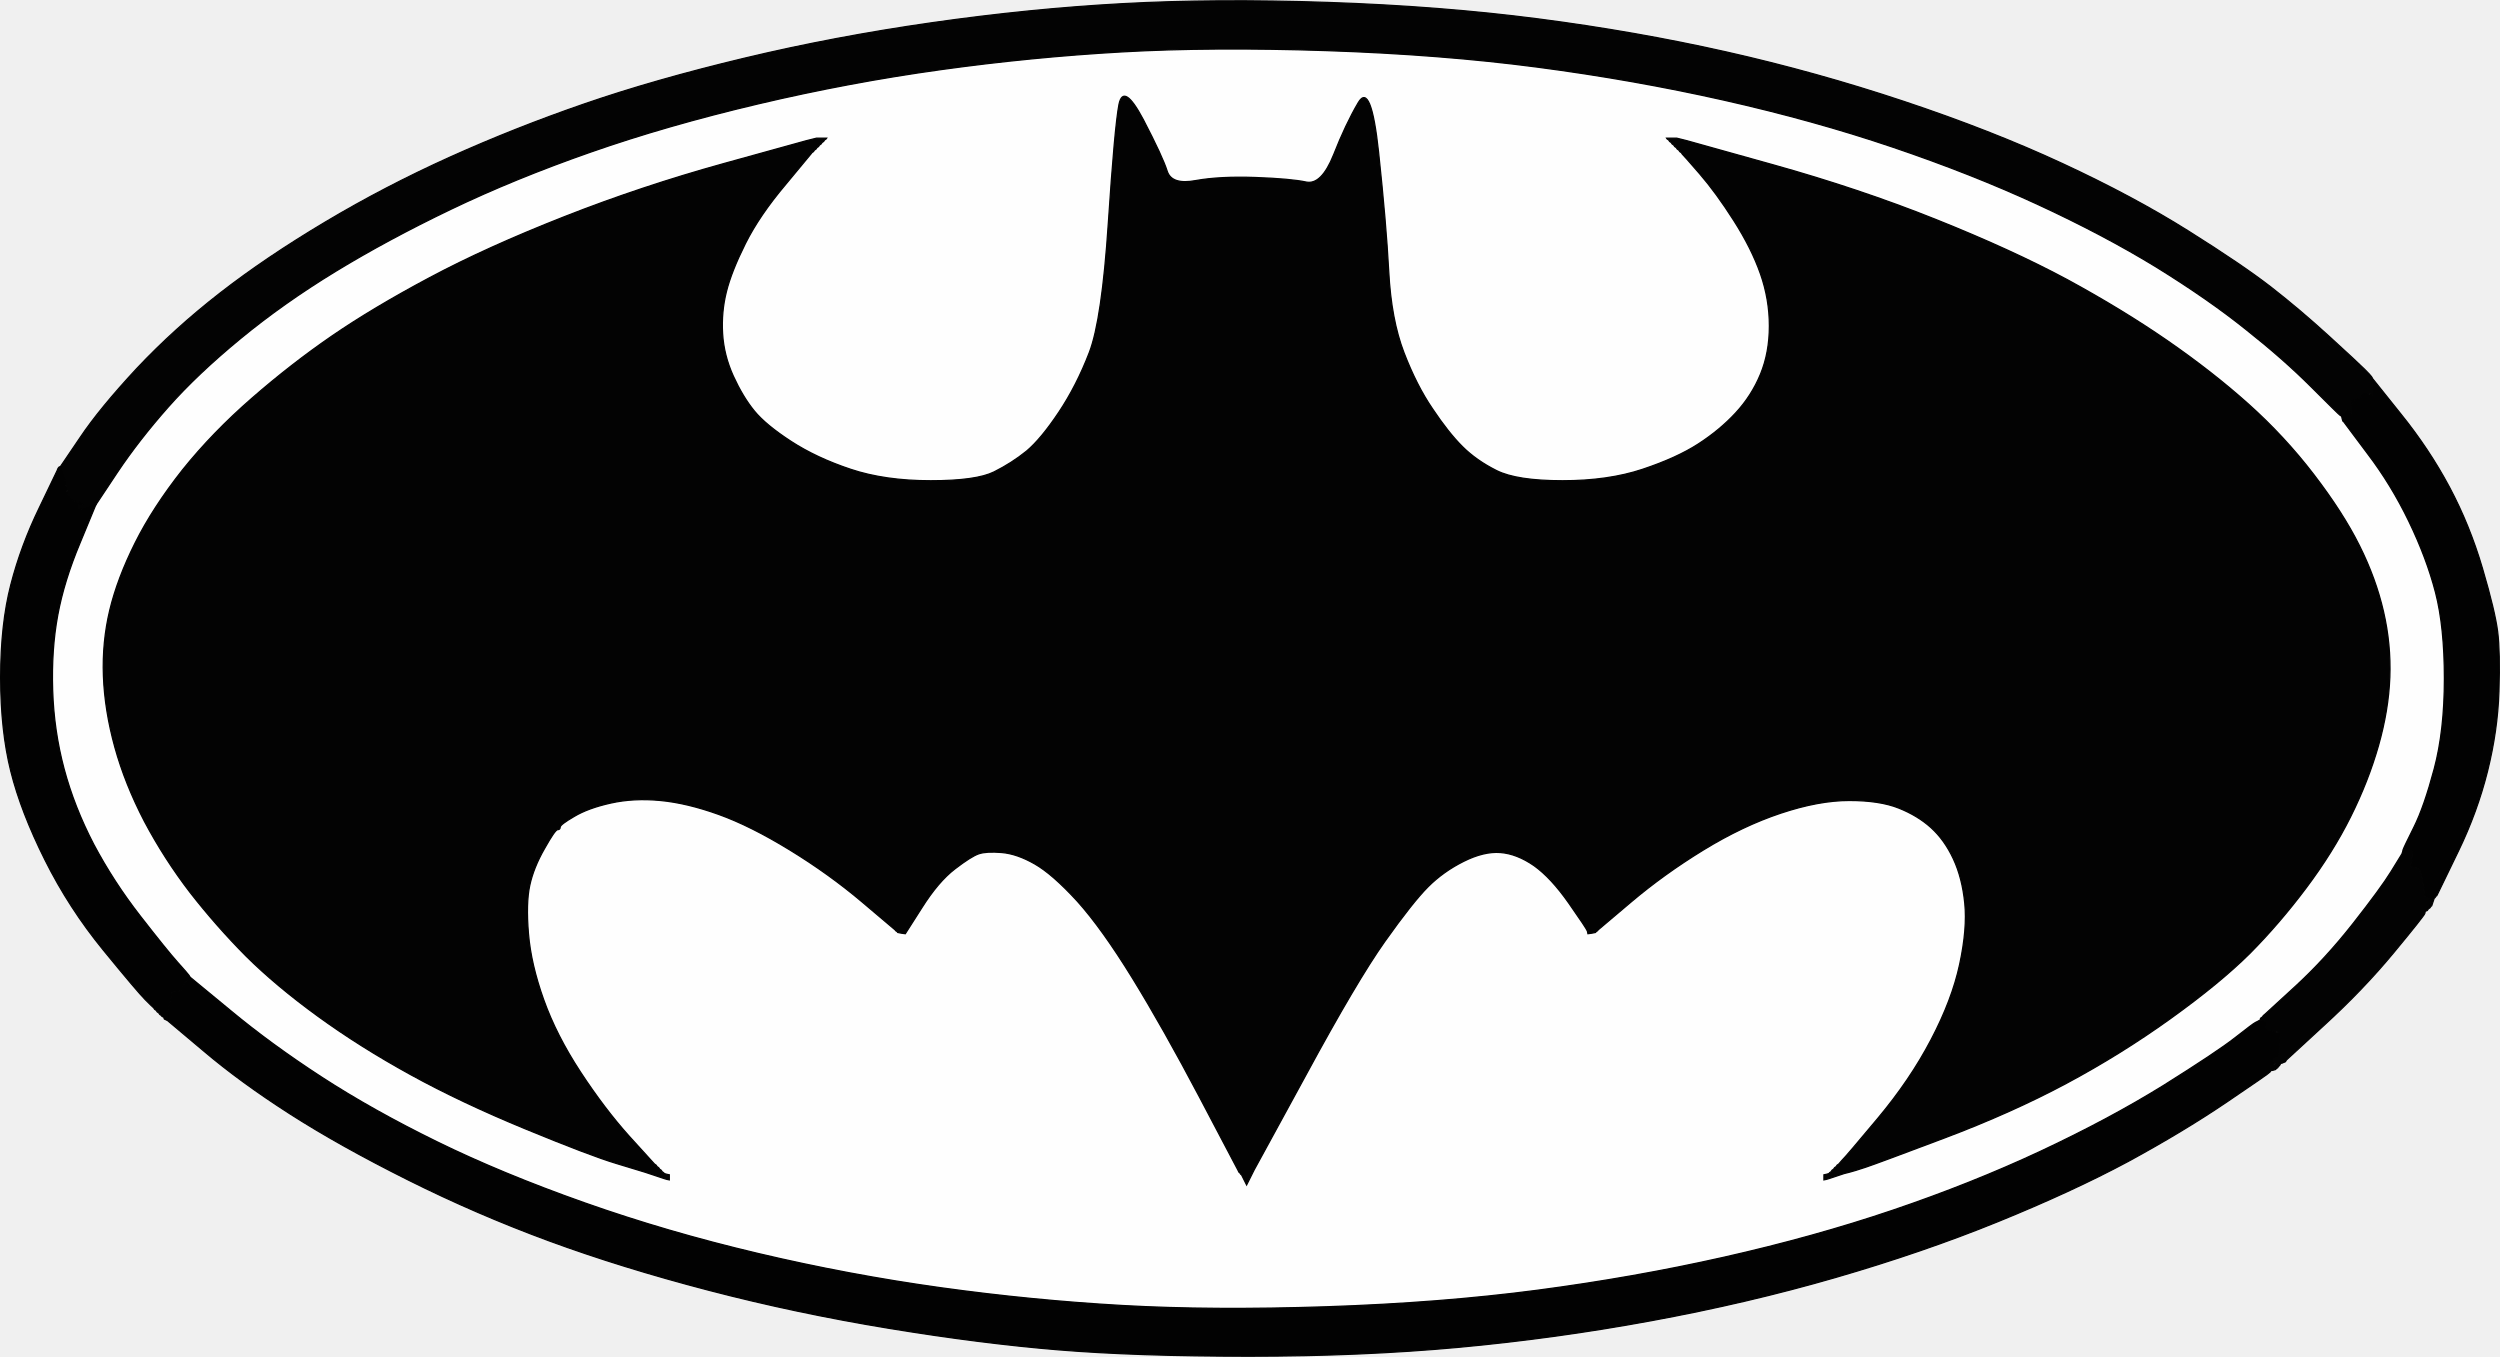
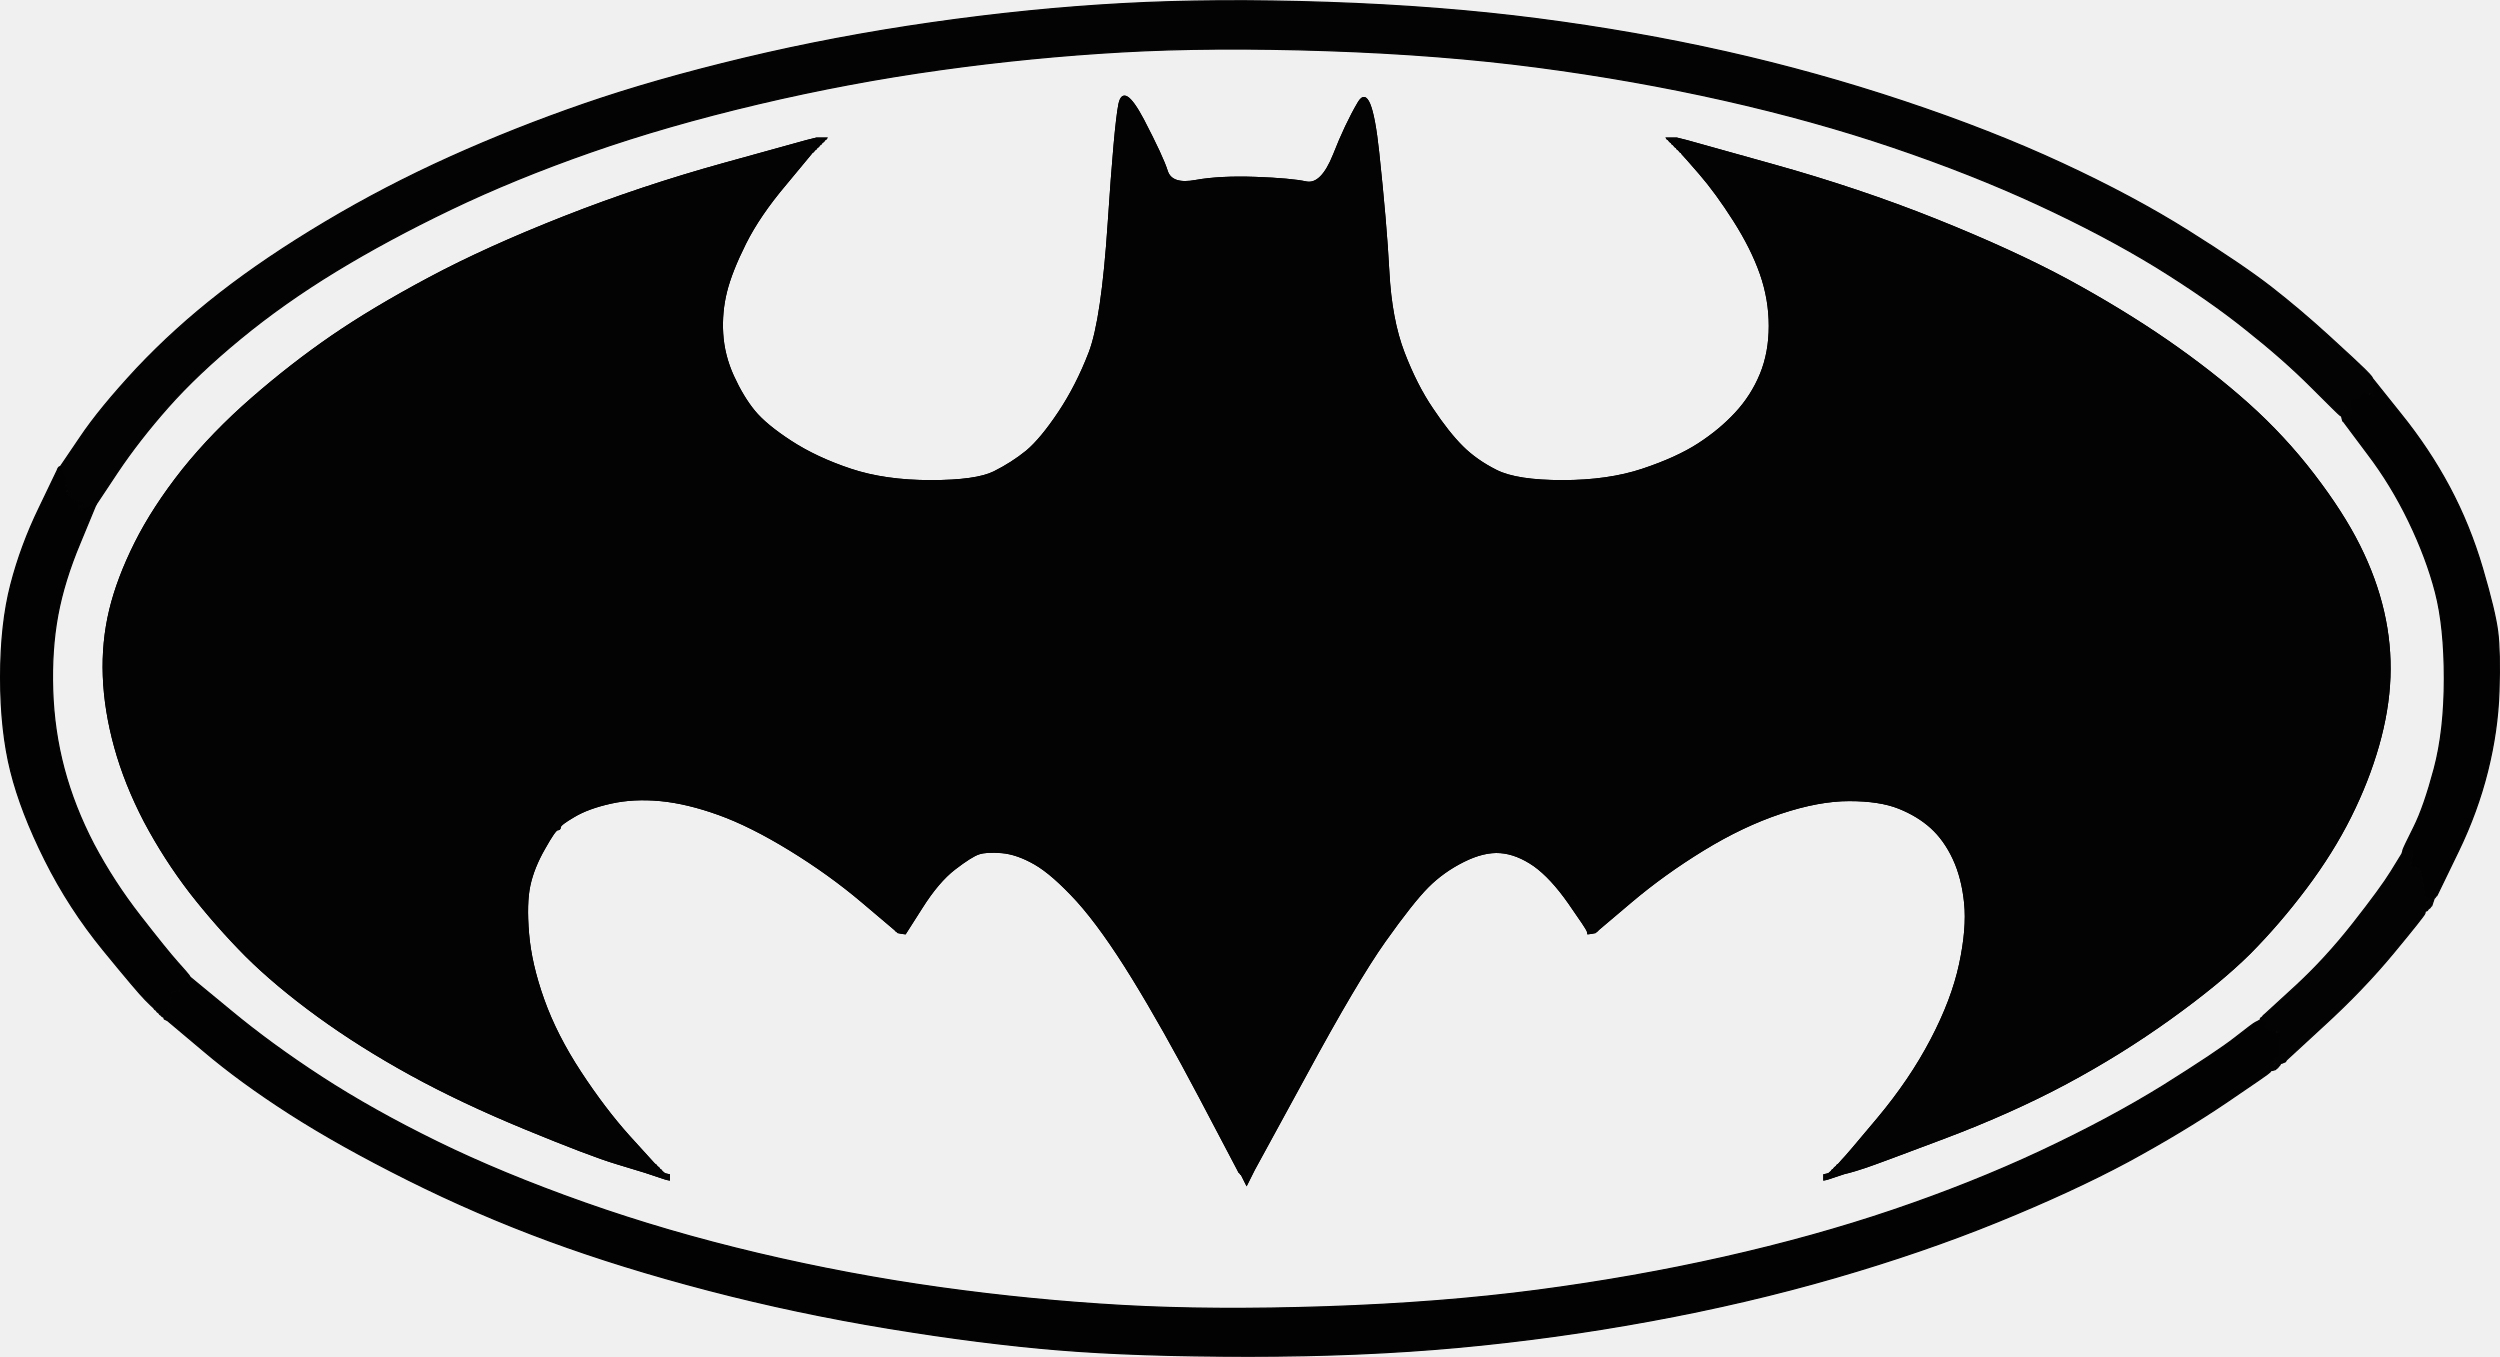
<svg xmlns="http://www.w3.org/2000/svg" width="2500" height="1357" viewBox="29.25 42.107 985.166 534.643">
  <path d="M692.199 102.8l-.199-.3-.2-.3-.3-.2-.301-.2-.199-.3-.2-.3-.3-.2-.301-.2-.199-.3-.2-.3-.3-.2-.301-.2-.199-.3-.2-.3-.3-.2-.301-.2-.199-.3-.2-.3-.3-.2-.301-.2-.199-.3-.2-.3-.3-.2-.301-.2-.199-.3h4l2 .5 2 .5 34 9.5c22.666 6.333 44 13.5 64 21.5s37.267 15.9 51.8 23.7c14.467 7.866 27.6 15.866 39.399 24 11.867 8.2 22.533 16.533 32 25 9.533 8.533 18.134 17.8 25.801 27.8 7.666 10 13.666 19.333 18 28 4.333 8.667 7.5 17.333 9.5 26s2.833 17.333 2.5 26c-.334 8.666-1.834 17.666-4.5 27-2.667 9.334-6.334 18.666-11 28-4.667 9.334-10.5 18.666-17.5 28s-14.4 17.934-22.2 25.8c-7.867 7.8-18.3 16.367-31.3 25.7s-26.667 17.833-41 25.5c-14.334 7.667-30.334 14.833-48 21.5-17.667 6.667-28 10.5-31 11.5s-5.167 1.667-6.5 2l-2 .5-1.5.5-1.5.5-1.5.5-1.5.5-1 .3-1 .2v-2l1-.2 1-.3.199-.3.301-.2.3-.2.2-.3.199-.3.301-.2.3-.2.2-.3.199-.3.301-.2.3-.2.2-.3.199-.3.301-.2.3-.2c.133-.2.6-.733 1.399-1.6.867-.8 5.533-6.267 14-16.4 8.533-10.2 15.533-20.533 21-31 5.533-10.533 9.301-20.467 11.301-29.8 2-9.334 2.666-17.334 2-24-.667-6.666-2.167-12.5-4.5-17.5-2.334-5-5.268-9.1-8.801-12.3-3.467-3.134-7.699-5.7-12.699-7.7s-11.5-3-19.5-3-17 1.666-27 5-20.167 8.166-30.5 14.5c-10.334 6.334-19.834 13.166-28.5 20.5l-13 11-.2.3-.3.2-.301.2-.199.3-1.5.3-1.5.2-.2-1c-.2-.666-2.634-4.334-7.3-11-4.667-6.666-9.233-11.6-13.7-14.8-4.533-3.134-8.967-4.866-13.3-5.2-4.334-.334-9.167.834-14.5 3.5-5.334 2.666-10 6-14 10s-9.667 11.166-17 21.5c-7.334 10.333-17.733 27.934-31.2 52.8L523.5 503l-.5 1-.5 1-.5 1-.5 1-.5 1-.5 1-.5-1-.5-1-.5-1-.5-1-.301-.2-.199-.3-.2-.3-.3-.2-.5-1c-.334-.667-5.334-10.167-15-28.5-9.667-18.333-18.5-34-26.5-47s-15.233-23.1-21.7-30.3c-6.533-7.134-12.134-12.034-16.8-14.7-4.667-2.666-9-4.166-13-4.5s-7-.166-9 .5-5.167 2.666-9.5 6c-4.334 3.334-8.667 8.434-13 15.3L386 410l-1.5-.2-1.5-.3-.2-.3-.3-.2-.301-.2-.199-.3-13-11c-8.667-7.334-18.167-14.166-28.5-20.5-10.334-6.334-19.667-11-28-14-8.334-3-16-4.834-23-5.5s-13.5-.334-19.5 1-10.834 3.1-14.5 5.3c-3.667 2.134-5.5 3.534-5.5 4.2s-.334 1-1 1c-.667 0-2.4 2.5-5.2 7.5-2.867 5-4.8 9.834-5.8 14.5s-1.167 11-.5 19c.666 8 2.666 16.667 6 26 3.333 9.333 8.166 18.833 14.5 28.5 6.333 9.667 12.733 18.1 19.2 25.3 6.533 7.134 9.866 10.8 10 11l.3.2.3.2.2.3.2.3.3.2.3.2.2.3.2.3.3.2.3.2.2.3.2.3.3.2.3.2.2.3 1 .3 1 .2v2l-1-.2-1-.3-1.5-.5-1.5-.5-1.5-.5-1.5-.5-1.5-.5c-1-.333-4.834-1.5-11.5-3.5-6.667-2-18.5-6.5-35.5-13.5s-32.167-14.167-45.5-21.5c-13.334-7.333-25.5-15-36.5-23s-20.434-15.9-28.3-23.7a280.521 280.521 0 0 1-22-25 199.702 199.702 0 0 1-18-28c-5.134-9.866-9.034-19.634-11.7-29.3-2.667-9.666-4.167-19-4.5-28-.334-9 .5-17.667 2.5-26s5.333-17.167 10-26.5c4.666-9.333 10.899-18.934 18.7-28.8 7.866-9.8 16.966-19.2 27.3-28.2 10.333-9 20.833-17.167 31.5-24.5 10.666-7.333 23.5-15 38.5-23s32.666-16 53-24c20.333-8 41.333-15 63-21l32.5-9 2-.5 2-.5h4l-.2.3-.3.2-.301.2-.199.3-.2.3-.3.2-.301.2-.199.3-.2.3-.3.2-.301.2-.199.3-.2.3-.3.2-.301.2-.199.3-.2.3-.3.2-.301.2-.199.3-.2.3-.3.2-.301.2-.199.3-10.2 12.3c-6.867 8.134-12.134 15.867-15.8 23.2-3.667 7.333-6.167 13.667-7.5 19-1.334 5.333-1.834 10.833-1.5 16.5.333 5.667 1.732 11.233 4.199 16.7 2.533 5.533 5.301 10.133 8.301 13.8s7.833 7.667 14.5 12c6.666 4.333 14.5 8 23.5 11s19.5 4.5 31.5 4.5 20.333-1.167 25-3.5c4.666-2.333 8.933-5.066 12.8-8.2 3.8-3.2 8.033-8.3 12.7-15.3 4.666-7 8.666-14.833 12-23.5 3.333-8.667 5.833-25.667 7.5-51 1.666-25.333 3.066-40.934 4.199-46.8 1.2-5.8 4.4-3.8 9.601 6 5.133 9.866 8.267 16.633 9.399 20.3 1.2 3.667 4.967 4.9 11.301 3.7 6.333-1.134 14.166-1.534 23.5-1.2 9.333.333 16 .934 20 1.8 4 .8 7.6-2.8 10.8-10.8 3.133-8 6.366-14.833 9.7-20.5 3.333-5.667 6 .833 8 19.5s3.333 34.333 4 47c.666 12.667 2.666 23.333 6 32 3.333 8.667 7.1 16.066 11.3 22.2 4.133 6.2 8.033 11.133 11.7 14.8 3.666 3.667 8.166 6.833 13.5 9.5 5.333 2.667 14 4 26 4s22.5-1.5 31.5-4.5 16.333-6.333 22-10c5.666-3.667 10.566-7.733 14.699-12.2 4.2-4.533 7.467-9.633 9.801-15.3 2.333-5.667 3.5-12 3.5-19s-1.167-13.833-3.5-20.5c-2.334-6.667-5.834-13.667-10.5-21-4.667-7.333-9.167-13.5-13.5-18.5-4.334-5-6.6-7.566-6.801-7.7z" stroke="#000" stroke-width=".5" />
-   <path d="M963.8 190.5l.2.5 11.199 14c7.533 9.333 13.967 19 19.301 29 5.333 10 9.666 20.667 13 32 3.333 11.333 5.333 19.667 6 25 .666 5.333.833 13.166.5 23.5-.334 10.334-1.834 20.834-4.5 31.5-2.667 10.666-6.5 21.166-11.5 31.5s-7.667 15.834-8 16.5l-.5 1-.301.2-.199.3-.2.3-.3.2-.5 1c-.334.666-.601 1-.801 1H987l-.2.5c-.2.334-.4.5-.601.5H986l-.2 1-.3 1h-.5l-.2 1c-.2.666-4.3 5.834-12.3 15.5-8 9.667-17.101 19.167-27.301 28.5L930 460h-1l-.2.5-.3.5h-.5l-.2.5-.3.5-.301.2-.199.3-1 .3-1 .2-.2.5c-.2.333-.4.5-.601.5H924l-.2.5c-.2.333-5.967 4.333-17.3 12-11.334 7.667-24.233 15.434-38.7 23.3-14.533 7.8-31.634 15.7-51.3 23.7-19.667 8-41 15.333-64 22s-47.167 12.333-72.5 17a849.113 849.113 0 0 1-76 10.5c-25.334 2.333-52.834 3.5-82.5 3.5-29.667 0-54.667-.833-75-2.5-20.334-1.667-42.667-4.5-67-8.5-24.334-4-48-9-71-15s-44-12.5-63-19.5-37.5-15-55.5-24-33.5-17.667-46.5-26-24.334-16.6-34-24.8L95 444l-.5-.2-.5-.3v-.5l-.5-.2-.5-.3-.2-.3-.3-.2-.3-.2-.2-.3-.2-.3-.3-.2-.3-.2-.2-.3-.2-.3-.3-.2-.3-.2-.2-.3-.2-.3c-.2-.134-1.3-1.2-3.3-3.2S79 427.5 70 416.5 53.333 393.666 47 381c-6.334-12.666-10.834-24.334-13.5-35-2.667-10.666-4-23-4-37s1.333-26.167 4-36.5c2.666-10.333 6.433-20.5 11.3-30.5l7.2-15 .2-.5c.199-.333.399-.5.6-.5h.2l7.8-11.5c5.133-7.667 12.6-16.767 22.4-27.3 9.866-10.467 20.8-20.367 32.8-29.7s25.833-18.667 41.5-28c15.666-9.333 32-17.833 49-25.5s34.666-14.667 53-21c18.333-6.333 39.333-12.333 63-18 23.666-5.667 48.333-10.333 74-14 25.666-3.667 50.666-6.167 75-7.5 24.333-1.333 51.333-1.5 81-.5 29.666 1 57.333 3.167 83 6.5 25.666 3.333 50.333 7.667 74 13 23.666 5.333 47 11.833 70 19.5s43.833 15.833 62.5 24.5c18.666 8.667 35.166 17.5 49.5 26.5 14.333 9 25.232 16.4 32.699 22.2 7.533 5.866 15.134 12.3 22.801 19.3 7.666 7 12.333 11.333 14 13 1.666 1.667 2.6 2.667 2.8 3z" fill="#fff" stroke="#fff" stroke-width=".5" />
-   <path d="M951.5 205.8l.5.2.199 1 .301 1 .3.2.2.3 9.199 12.3c6.2 8.134 11.634 17.034 16.301 26.7 4.666 9.667 8.166 19 10.5 28 2.333 9 3.5 20.333 3.5 34 0 13.666-1.334 25.5-4 35.5-2.667 10-5.167 17.5-7.5 22.5-2.334 5-3.601 7.834-3.801 8.5l-.199 1-.5.2c-.334.2-.5.399-.5.6v.2l-.2.5c-.2.334-1.634 2.666-4.3 7-2.667 4.334-7.667 11.166-15 20.5-7.334 9.334-15 17.667-23 25l-12 11-.301.2-.199.3-.2.3-.3.2-.301.2-.199.3v.5l-.5.2-.5.3-1 .5c-.667.333-3.334 2.333-8 6-4.667 3.667-14.067 9.934-28.2 18.8-14.2 8.8-30.4 17.467-48.601 26C815.067 504.267 795.666 512 775 519c-20.667 7-42.834 13.167-66.5 18.5-23.667 5.333-48.167 9.667-73.5 13-25.334 3.333-53 5.5-83 6.5s-56.834.833-80.5-.5c-23.667-1.333-47.5-3.667-71.5-7s-48-7.833-72-13.5-46.834-12.333-68.5-20c-21.667-7.667-41-15.667-58-24s-32.167-16.833-45.5-25.5c-13.334-8.667-25.334-17.434-36-26.3L104 427l-.2-.5c-.2-.333-1.733-2.1-4.6-5.3-2.801-3.134-7.7-9.2-14.7-18.2s-13.1-18.4-18.3-28.2c-5.134-9.866-9.034-19.8-11.7-29.8-2.667-10-4.167-20.334-4.5-31-.334-10.666.166-19.833 1.5-27.5 1.333-7.667 4.1-17 8.3-28L66 242l.5-.2c.333-.2.5-.4.5-.6v-.2l8.5-12.8c5.666-8.467 12.333-17.034 20-25.7 7.666-8.667 17.166-17.667 28.5-27 11.333-9.333 23.833-18.167 37.5-26.5 13.666-8.333 28.833-16.5 45.5-24.5 16.666-8 35-15.5 55-22.5s42-13.333 66-19 48-10.167 72-13.5 47.833-5.667 71.5-7C495.166 61.167 522 61 552 62s57.666 3.167 83 6.5c25.333 3.333 49.833 7.667 73.5 13C732.166 86.833 754.333 93 775 100c20.666 7 39.666 14.5 57 22.5 17.333 8 32.933 16.233 46.8 24.7 13.8 8.533 25.6 16.733 35.399 24.6 9.867 7.8 18.467 15.367 25.801 22.7 7.333 7.333 11.166 11.1 11.5 11.3z" fill="#fefefe" stroke="#fefefe" stroke-width=".5" />
  <path d="M692.199 102.8l-.199-.3-.2-.3-.3-.2-.301-.2-.199-.3-.2-.3-.3-.2-.301-.2-.199-.3-.2-.3-.3-.2-.301-.2-.199-.3-.2-.3-.3-.2-.301-.2-.199-.3-.2-.3-.3-.2-.301-.2-.199-.3-.2-.3-.3-.2-.301-.2-.199-.3h4l2 .5 2 .5 34 9.5c22.666 6.333 44 13.5 64 21.5s37.267 15.9 51.8 23.7c14.467 7.866 27.6 15.866 39.399 24 11.867 8.2 22.533 16.533 32 25 9.533 8.533 18.134 17.8 25.801 27.8 7.666 10 13.666 19.333 18 28 4.333 8.667 7.5 17.333 9.5 26s2.833 17.333 2.5 26c-.334 8.666-1.834 17.666-4.5 27-2.667 9.334-6.334 18.666-11 28-4.667 9.334-10.5 18.666-17.5 28s-14.4 17.934-22.2 25.8c-7.867 7.8-18.3 16.367-31.3 25.7s-26.667 17.833-41 25.5c-14.334 7.667-30.334 14.833-48 21.5-17.667 6.667-28 10.5-31 11.5s-5.167 1.667-6.5 2l-2 .5-1.5.5-1.5.5-1.5.5-1.5.5-1 .3-1 .2v-2l1-.2 1-.3.199-.3.301-.2.3-.2.2-.3.199-.3.301-.2.3-.2.2-.3.199-.3.301-.2.3-.2.2-.3.199-.3.301-.2.3-.2c.133-.2.6-.733 1.399-1.6.867-.8 5.533-6.267 14-16.4 8.533-10.2 15.533-20.533 21-31 5.533-10.533 9.301-20.467 11.301-29.8 2-9.334 2.666-17.334 2-24-.667-6.666-2.167-12.5-4.5-17.5-2.334-5-5.268-9.1-8.801-12.3-3.467-3.134-7.699-5.7-12.699-7.7s-11.5-3-19.5-3-17 1.666-27 5-20.167 8.166-30.5 14.5c-10.334 6.334-19.834 13.166-28.5 20.5l-13 11-.2.3-.3.2-.301.2-.199.3-1.5.3-1.5.2-.2-1c-.2-.666-2.634-4.334-7.3-11-4.667-6.666-9.233-11.6-13.7-14.8-4.533-3.134-8.967-4.866-13.3-5.2-4.334-.334-9.167.834-14.5 3.5-5.334 2.666-10 6-14 10s-9.667 11.166-17 21.5c-7.334 10.333-17.733 27.934-31.2 52.8L523.5 503l-.5 1-.5 1-.5 1-.5 1-.5 1-.5 1-.5-1-.5-1-.5-1-.5-1-.301-.2-.199-.3-.2-.3-.3-.2-.5-1c-.334-.667-5.334-10.167-15-28.5-9.667-18.333-18.5-34-26.5-47s-15.233-23.1-21.7-30.3c-6.533-7.134-12.134-12.034-16.8-14.7-4.667-2.666-9-4.166-13-4.5s-7-.166-9 .5-5.167 2.666-9.5 6c-4.334 3.334-8.667 8.434-13 15.3L386 410l-1.5-.2-1.5-.3-.2-.3-.3-.2-.301-.2-.199-.3-13-11c-8.667-7.334-18.167-14.166-28.5-20.5-10.334-6.334-19.667-11-28-14-8.334-3-16-4.834-23-5.5s-13.5-.334-19.5 1-10.834 3.1-14.5 5.3c-3.667 2.134-5.5 3.534-5.5 4.2s-.334 1-1 1c-.667 0-2.4 2.5-5.2 7.5-2.867 5-4.8 9.834-5.8 14.5s-1.167 11-.5 19c.666 8 2.666 16.667 6 26 3.333 9.333 8.166 18.833 14.5 28.5 6.333 9.667 12.733 18.1 19.2 25.3 6.533 7.134 9.866 10.8 10 11l.3.2.3.2.2.3.2.3.3.2.3.2.2.3.2.3.3.2.3.2.2.3.2.3.3.2.3.2.2.3 1 .3 1 .2v2l-1-.2-1-.3-1.5-.5-1.5-.5-1.5-.5-1.5-.5-1.5-.5c-1-.333-4.834-1.5-11.5-3.5-6.667-2-18.5-6.5-35.5-13.5s-32.167-14.167-45.5-21.5c-13.334-7.333-25.5-15-36.5-23s-20.434-15.9-28.3-23.7a280.521 280.521 0 0 1-22-25 199.702 199.702 0 0 1-18-28c-5.134-9.866-9.034-19.634-11.7-29.3-2.667-9.666-4.167-19-4.5-28-.334-9 .5-17.667 2.5-26s5.333-17.167 10-26.5c4.666-9.333 10.899-18.934 18.7-28.8 7.866-9.8 16.966-19.2 27.3-28.2 10.333-9 20.833-17.167 31.5-24.5 10.666-7.333 23.5-15 38.5-23s32.666-16 53-24c20.333-8 41.333-15 63-21l32.5-9 2-.5 2-.5h4l-.2.3-.3.2-.301.2-.199.3-.2.3-.3.2-.301.2-.199.3-.2.3-.3.2-.301.2-.199.3-.2.3-.3.2-.301.2-.199.3-.2.3-.3.2-.301.2-.199.3-.2.3-.3.2-.301.2-.199.3-10.2 12.3c-6.867 8.134-12.134 15.867-15.8 23.2-3.667 7.333-6.167 13.667-7.5 19-1.334 5.333-1.834 10.833-1.5 16.5.333 5.667 1.732 11.233 4.199 16.7 2.533 5.533 5.301 10.133 8.301 13.8s7.833 7.667 14.5 12c6.666 4.333 14.5 8 23.5 11s19.5 4.5 31.5 4.5 20.333-1.167 25-3.5c4.666-2.333 8.933-5.066 12.8-8.2 3.8-3.2 8.033-8.3 12.7-15.3 4.666-7 8.666-14.833 12-23.5 3.333-8.667 5.833-25.667 7.5-51 1.666-25.333 3.066-40.934 4.199-46.8 1.2-5.8 4.4-3.8 9.601 6 5.133 9.866 8.267 16.633 9.399 20.3 1.2 3.667 4.967 4.9 11.301 3.7 6.333-1.134 14.166-1.534 23.5-1.2 9.333.333 16 .934 20 1.8 4 .8 7.6-2.8 10.8-10.8 3.133-8 6.366-14.833 9.7-20.5 3.333-5.667 6 .833 8 19.5s3.333 34.333 4 47c.666 12.667 2.666 23.333 6 32 3.333 8.667 7.1 16.066 11.3 22.2 4.133 6.2 8.033 11.133 11.7 14.8 3.666 3.667 8.166 6.833 13.5 9.5 5.333 2.667 14 4 26 4s22.5-1.5 31.5-4.5 16.333-6.333 22-10c5.666-3.667 10.566-7.733 14.699-12.2 4.2-4.533 7.467-9.633 9.801-15.3 2.333-5.667 3.5-12 3.5-19s-1.167-13.833-3.5-20.5c-2.334-6.667-5.834-13.667-10.5-21-4.667-7.333-9.167-13.5-13.5-18.5-4.334-5-6.6-7.566-6.801-7.7z" fill="#030303" stroke="#030303" stroke-width=".5" />
  <path d="M963.8 190.5l.2.5v1.8c0 1.134.066 1.8.199 2l.301.2v3l-.301-.2c-.133-.2-.533-.4-1.199-.6-.667-.134-1.067.133-1.2.8-.2.667-1.2 1.167-3 1.5l-2.8.5.5 1.2c.333.866.767 1.066 1.3.6.467-.533.8-.3 1 .7l.2 1.5h-2l-.2 1-.3 1-.301-.2-.199-.3-.2-.3-.3-.2-.5-1c-.334-.667-.733-.733-1.2-.2l-.8.7-.2.3-.3.2-.301.2-.199.3v.5l-.5-.2c-.334-.2-4.167-3.966-11.5-11.3-7.334-7.333-15.934-14.9-25.801-22.7-9.8-7.866-21.6-16.066-35.399-24.6-13.867-8.467-29.467-16.7-46.8-24.7-17.334-8-36.334-15.5-57-22.5-20.667-7-42.834-13.167-66.5-18.5-23.667-5.333-48.167-9.667-73.5-13-25.334-3.333-53-5.5-83-6.5s-56.834-.833-80.5.5c-23.667 1.333-47.5 3.667-71.5 7s-48 7.833-72 13.5-46 12-66 19-38.334 14.5-55 22.5c-16.667 8-31.834 16.167-45.5 24.5-13.667 8.333-26.167 17.167-37.5 26.5-11.334 9.333-20.834 18.333-28.5 27-7.667 8.667-14.334 17.233-20 25.7L67 241h-.2c-.2 0-.4.167-.6.5l-.2.5-2 .2-2 .3-1 .3-1 .2v-2l1.5-.2c1-.2.333-.533-2-1-2.334-.533-3.567-1.8-3.7-3.8-.2-2-.867-4-2-6l-1.8-3 .5-.2c.333-.2.5-.4.5-.6v-.2l7.8-11.5c5.133-7.667 12.6-16.767 22.4-27.3 9.866-10.467 20.8-20.367 32.8-29.7s25.833-18.667 41.5-28c15.666-9.333 32-17.833 49-25.5s34.666-14.667 53-21c18.333-6.333 39.333-12.333 63-18 23.666-5.667 48.333-10.333 74-14 25.666-3.667 50.666-6.167 75-7.5 24.333-1.333 51.333-1.5 81-.5 29.666 1 57.333 3.167 83 6.5 25.666 3.333 50.333 7.667 74 13 23.666 5.333 47 11.833 70 19.5s43.833 15.833 62.5 24.5c18.666 8.667 35.166 17.5 49.5 26.5 14.333 9 25.232 16.4 32.699 22.2 7.533 5.866 15.134 12.3 22.801 19.3 7.666 7 12.333 11.333 14 13 1.666 1.667 2.6 2.667 2.8 3z" fill="#030303" stroke="#030303" stroke-width=".5" />
  <path d="M102.8 428.5l1.2-1.5 16 13.2c10.666 8.866 22.666 17.633 36 26.3 13.333 8.667 28.5 17.167 45.5 25.5s36.333 16.333 58 24c21.666 7.667 44.5 14.333 68.5 20s48 10.167 72 13.5 47.833 5.667 71.5 7c23.666 1.333 50.5 1.5 80.5.5s57.666-3.167 83-6.5c25.333-3.333 49.833-7.667 73.5-13 23.666-5.333 45.833-11.5 66.5-18.5 20.666-7 40.066-14.733 58.199-23.2 18.2-8.533 34.4-17.2 48.601-26 14.133-8.866 23.533-15.133 28.2-18.8 4.666-3.667 7.333-5.667 8-6l1-.5.5-.3.5-.2 1 .2 1 .3.199.3.301.2.3.2.2.3 1.5.3 1.5.2v3h2l.5 4.2c.333 2.866.566 4.399.699 4.6.2.134.4.533.601 1.2l.2 1v.2c0 .2-.334.399-1 .6l-1 .2-.2-.5c-.2-.333-.733-.667-1.601-1-.8-.333-1.133-.167-1 .5l.301 1-.301.8c-.133.467-.199.8-.199 1v.2l-.5.2c-.334.2-.5.399-.5.6v.2l-.2.5c-.2.333-5.967 4.333-17.3 12-11.334 7.667-24.233 15.434-38.7 23.3-14.533 7.8-31.634 15.7-51.3 23.7-19.667 8-41 15.333-64 22s-47.167 12.333-72.5 17a849.113 849.113 0 0 1-76 10.5c-25.334 2.333-52.834 3.5-82.5 3.5-29.667 0-54.667-.833-75-2.5-20.334-1.667-42.667-4.5-67-8.5-24.334-4-48-9-71-15s-44-12.5-63-19.5-37.5-15-55.5-24-33.5-17.667-46.5-26-24.334-16.6-34-24.8L95 444l-.5-.2-.5-.3v-.7c0-.2.267-.533.8-1l.7-.8-.3-.2-.2-.3.2-.3.3-.2.5-2c.333-1.333.6-2.5.8-3.5l.2-1.5 2-.2c1.333-.2 2.066-.733 2.2-1.6.2-.8.733-1.7 1.6-2.7zM964 192.8V191l11.199 14c7.533 9.333 13.967 19 19.301 29 5.333 10 9.666 20.667 13 32 3.333 11.333 5.333 19.667 6 25 .666 5.333.833 13.166.5 23.5-.334 10.334-1.834 20.834-4.5 31.5-2.667 10.666-6.5 21.166-11.5 31.5s-7.667 15.834-8 16.5l-.5 1-.301.2-.199.3-.2.3-.3.2-.5 1.5-.5 1.5-.301.2-.199.3-.2.3-.3.2-.301.2-.199.3-.2.3-.3.2h-.5l.199-2 .301-2v-1l-.301-.2-.199-.3-.2-.3-.3-.2-.301-.2-.199-.3.199-.3.301-.2v-.5c0-.334-.233-2-.7-5-.533-3-1.467-4.5-2.8-4.5-1.334 0-1.934-.334-1.801-1 .2-.666.4-1.834.601-3.5.133-1.666-.467-2.334-1.8-2l-2 .5.199-1c.2-.666 1.634-3.666 4.301-9 2.666-5.334 5.333-13 8-23 2.666-10 4-21.834 4-35.5 0-13.667-1.167-25-3.5-34-2.334-9-5.834-18.333-10.5-28-4.667-9.667-10.101-18.566-16.301-26.7L953 208.5l-.2-.3-.3-.2-.301-1-.199-1v-.5l.199-.3.301-.2.3-.2.2-.3.8-.7c.467-.533.866-.466 1.2.2l.5 1 .3.2.2.3.199.3.301.2v-1.5c0-1-.101-2-.301-3L956 200l2.199-.5c1.533-.333 2.2-.833 2-1.5-.133-.667.467-.934 1.801-.8 1.333.2 2.066.4 2.199.6l.301.2v-3l-.301-.2c-.132-.2-.199-.866-.199-2zm-5.801 9a.501.501 0 0 1 0-.6c.2-.134.301-.034.301.3s-.1.434-.301.3z" fill="#020202" stroke="#020202" stroke-width=".5" />
  <path d="M52.8 226h.2l1 2.8c.666 1.8 1.166 3.934 1.5 6.4.333 2.533 1.666 4.066 4 4.6 2.333.467 3 .8 2 1l-1.5.2v2l1-.2 1-.3 1.5-.5c1-.333 1.833-.6 2.5-.8l1-.2-6.2 15c-4.2 10-7.134 19.5-8.8 28.5-1.667 9-2.334 18.834-2 29.5.333 10.666 1.833 21 4.5 31 2.666 10 6.566 19.934 11.7 29.8 5.2 9.8 11.3 19.2 18.3 28.2s11.899 15.066 14.7 18.2c2.866 3.2 4.399 4.967 4.6 5.3l.2.5-1.2 1.5c-.867 1-1.4 1.9-1.6 2.7-.134.866-.867 1.399-2.2 1.6l-2 .2-.2 1.5c-.2 1-.467 2.167-.8 3.5l-.5 2-.3.2-.2.3.2.3.3.2v3H95l-.5-.2-.5-.3v-.5l-.5-.2-.5-.3-.2-.3-.3-.2-.3-.2-.2-.3-.2-.3-.3-.2-.3-.2-.2-.3-.2-.3-.3-.2-.3-.2-.2-.3-.2-.3c-.2-.134-1.3-1.2-3.3-3.2S79 427.5 70 416.5 53.333 393.666 47 381c-6.334-12.666-10.834-24.334-13.5-35-2.667-10.666-4-23-4-37s1.333-26.167 4-36.5c2.666-10.333 6.433-20.5 11.3-30.5l7.2-15 .2-.5c.2-.333.4-.5.6-.5z" fill="#020202" stroke="#020202" stroke-width=".5" />
  <path d="M976.8 377.5l.2-.5h1.5c1 0 1.433.834 1.3 2.5-.2 1.666-.4 2.834-.601 3.5-.133.666.467 1 1.801 1 1.333 0 2.267 1.5 2.8 4.5.467 3 .7 4.666.7 5v.5l-.301.2-.199.3.199.3.301.2.3.2.2.3 1 .3c.666.134 1 .534 1 1.2v1l-.5.2c-.334.2-.5.399-.5.6v.2h-.2c-.2 0-.4.334-.601 1l-.199 1-.2 1c-.2.666-4.3 5.834-12.3 15.5-8 9.667-17.101 19.167-27.301 28.5L930 460l-.2-1c-.2-.667-.4-.667-.601 0l-.199 1-.2.5-.3.5h-.5l-.2.5-.3.5-.301.2-.199.3-.2.3-.3.2-.301.2-.199.3-1 .3-1 .2v-2l1-.2 1-.3-.2-.3-.3-.2-.301-1c-.133-.667.134-1 .801-1 .666 0 1.066-.333 1.199-1 .2-.667.4-2.333.601-5l.2-4-1-.2c-.667-.2-1.667-.399-3-.6-1.334-.134-1.934-.7-1.801-1.7l.301-1.5-.301-.2-.199-.3-1-.3-1-.2v-.5l.199-.3.301-.2.3-.2.2-.3.199-.3.301-.2 12-11c8-7.333 15.666-15.666 23-25 7.333-9.334 12.333-16.166 15-20.5 2.666-4.334 4.1-6.666 4.3-7l.2-.5h.199c.201 0 .401-.166.601-.5z" fill="#030303" stroke="#030303" stroke-width=".5" />
</svg>
